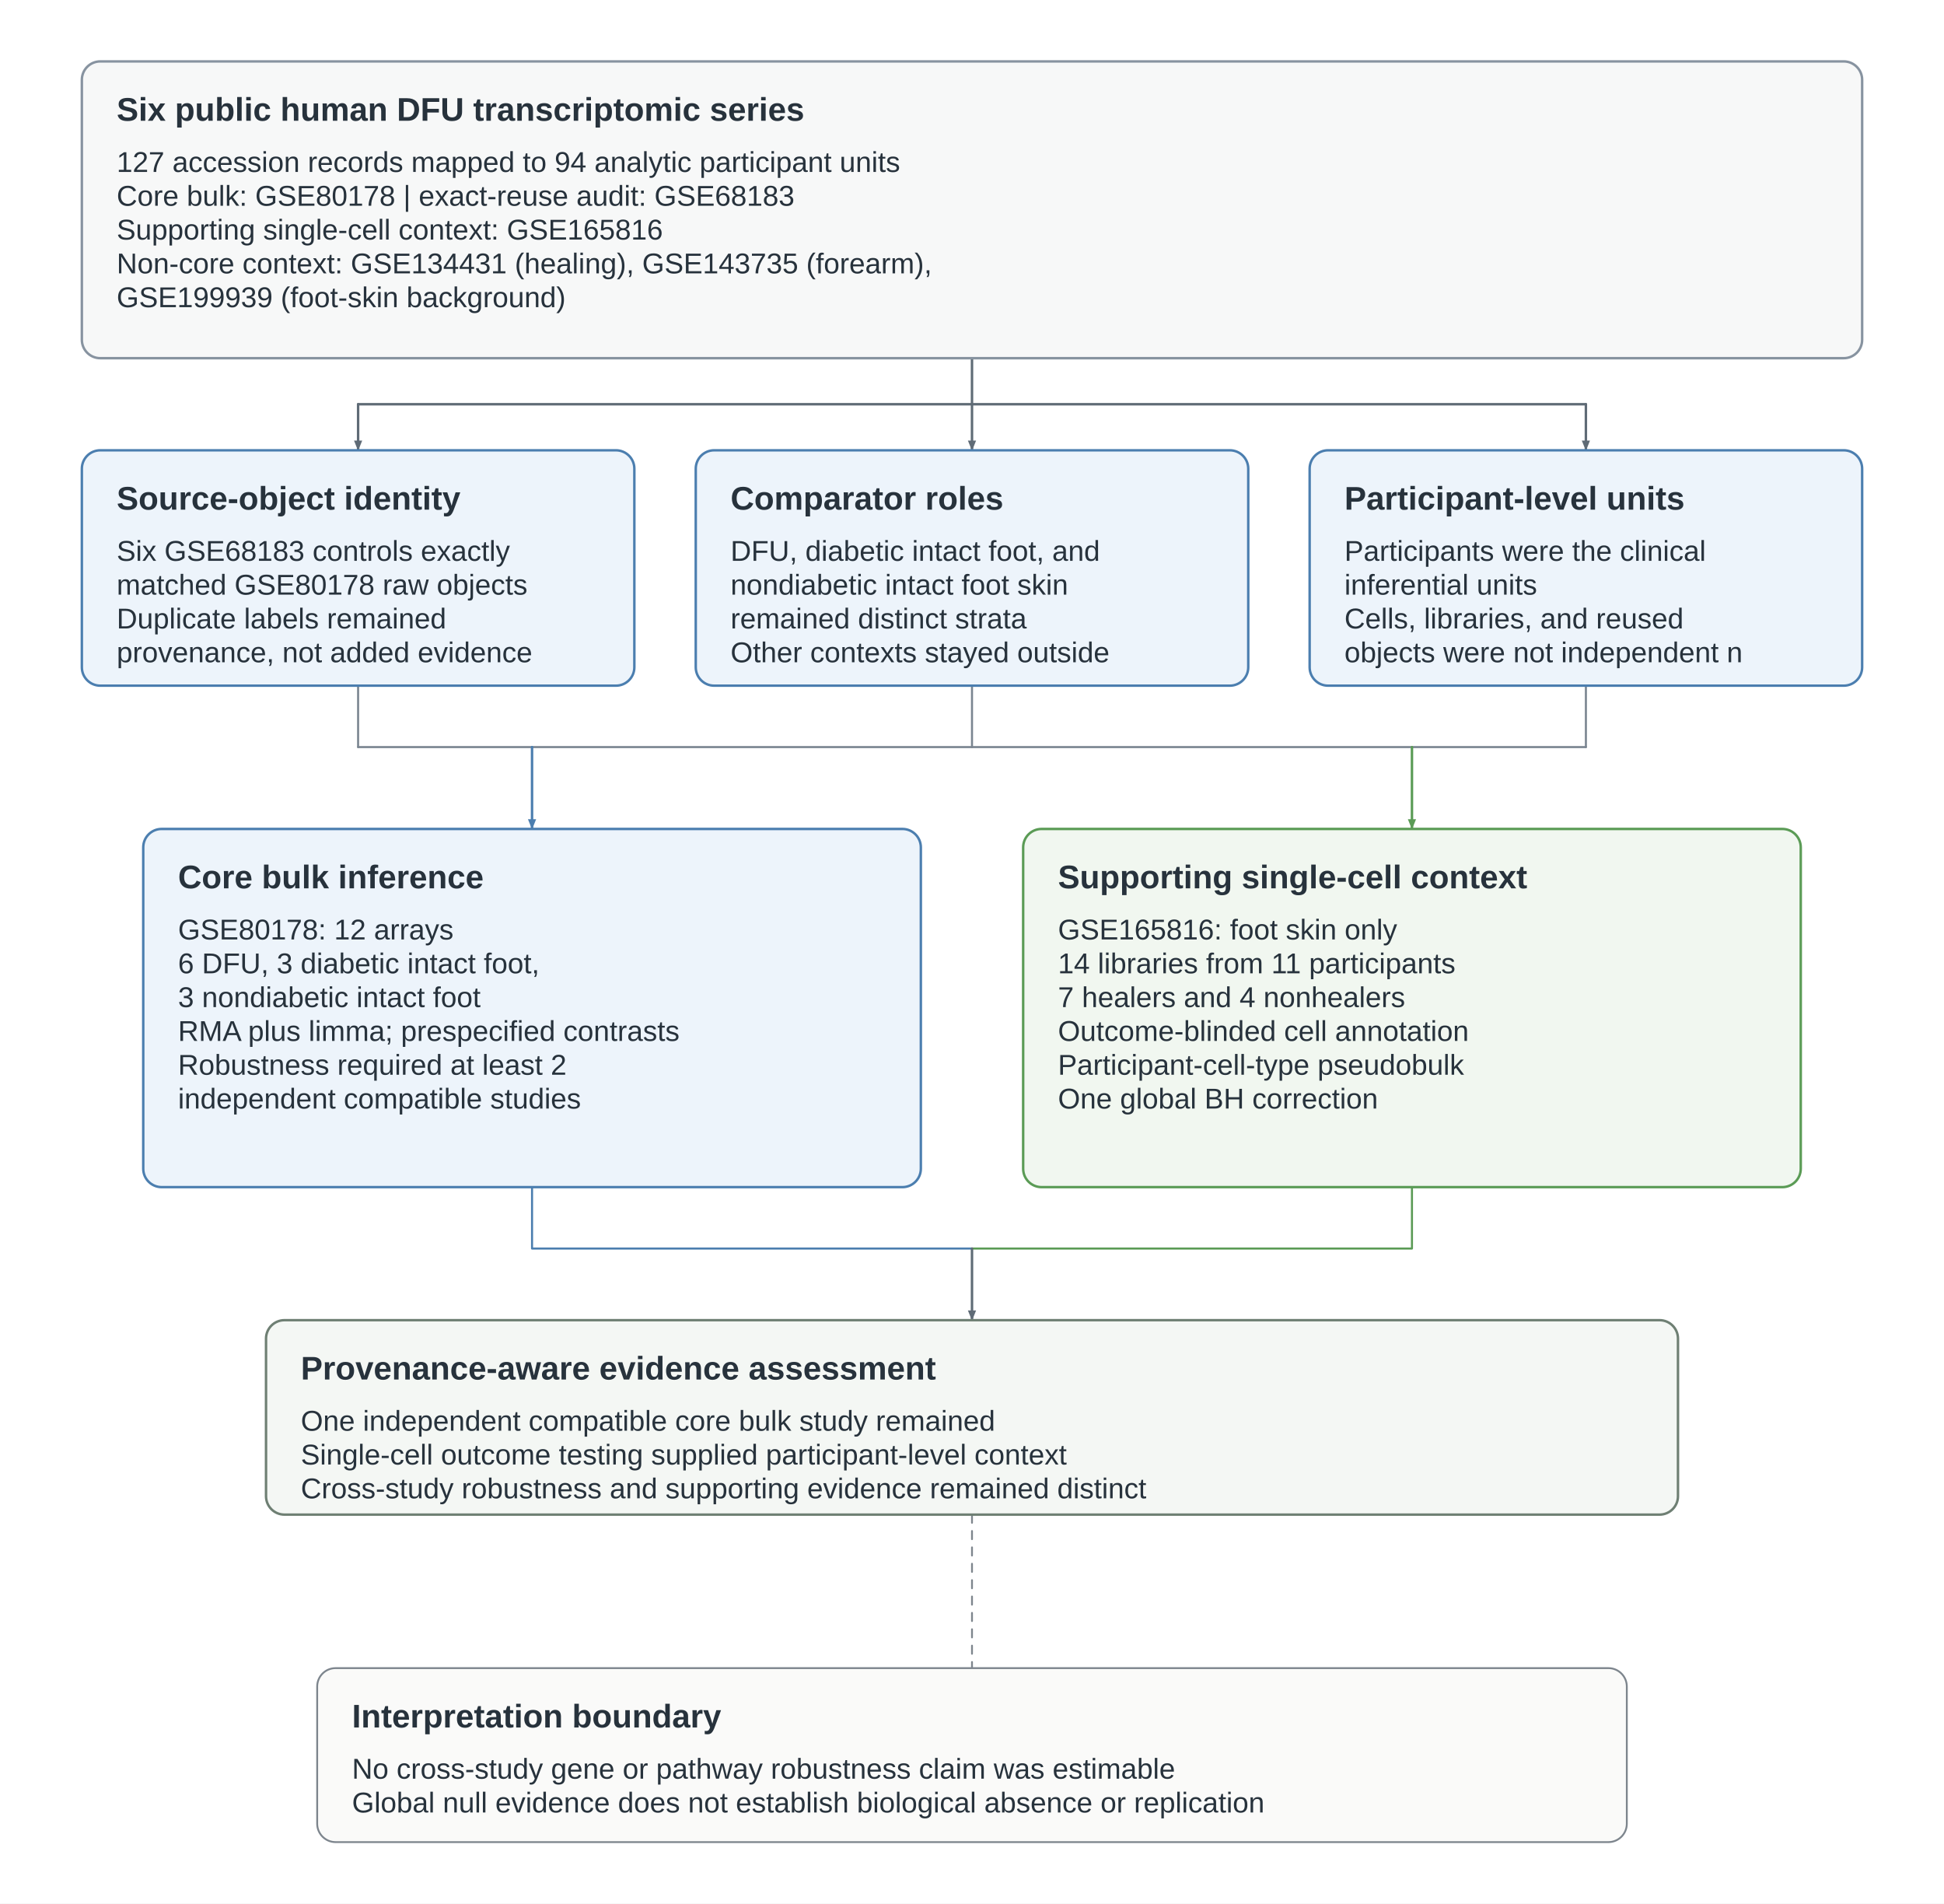
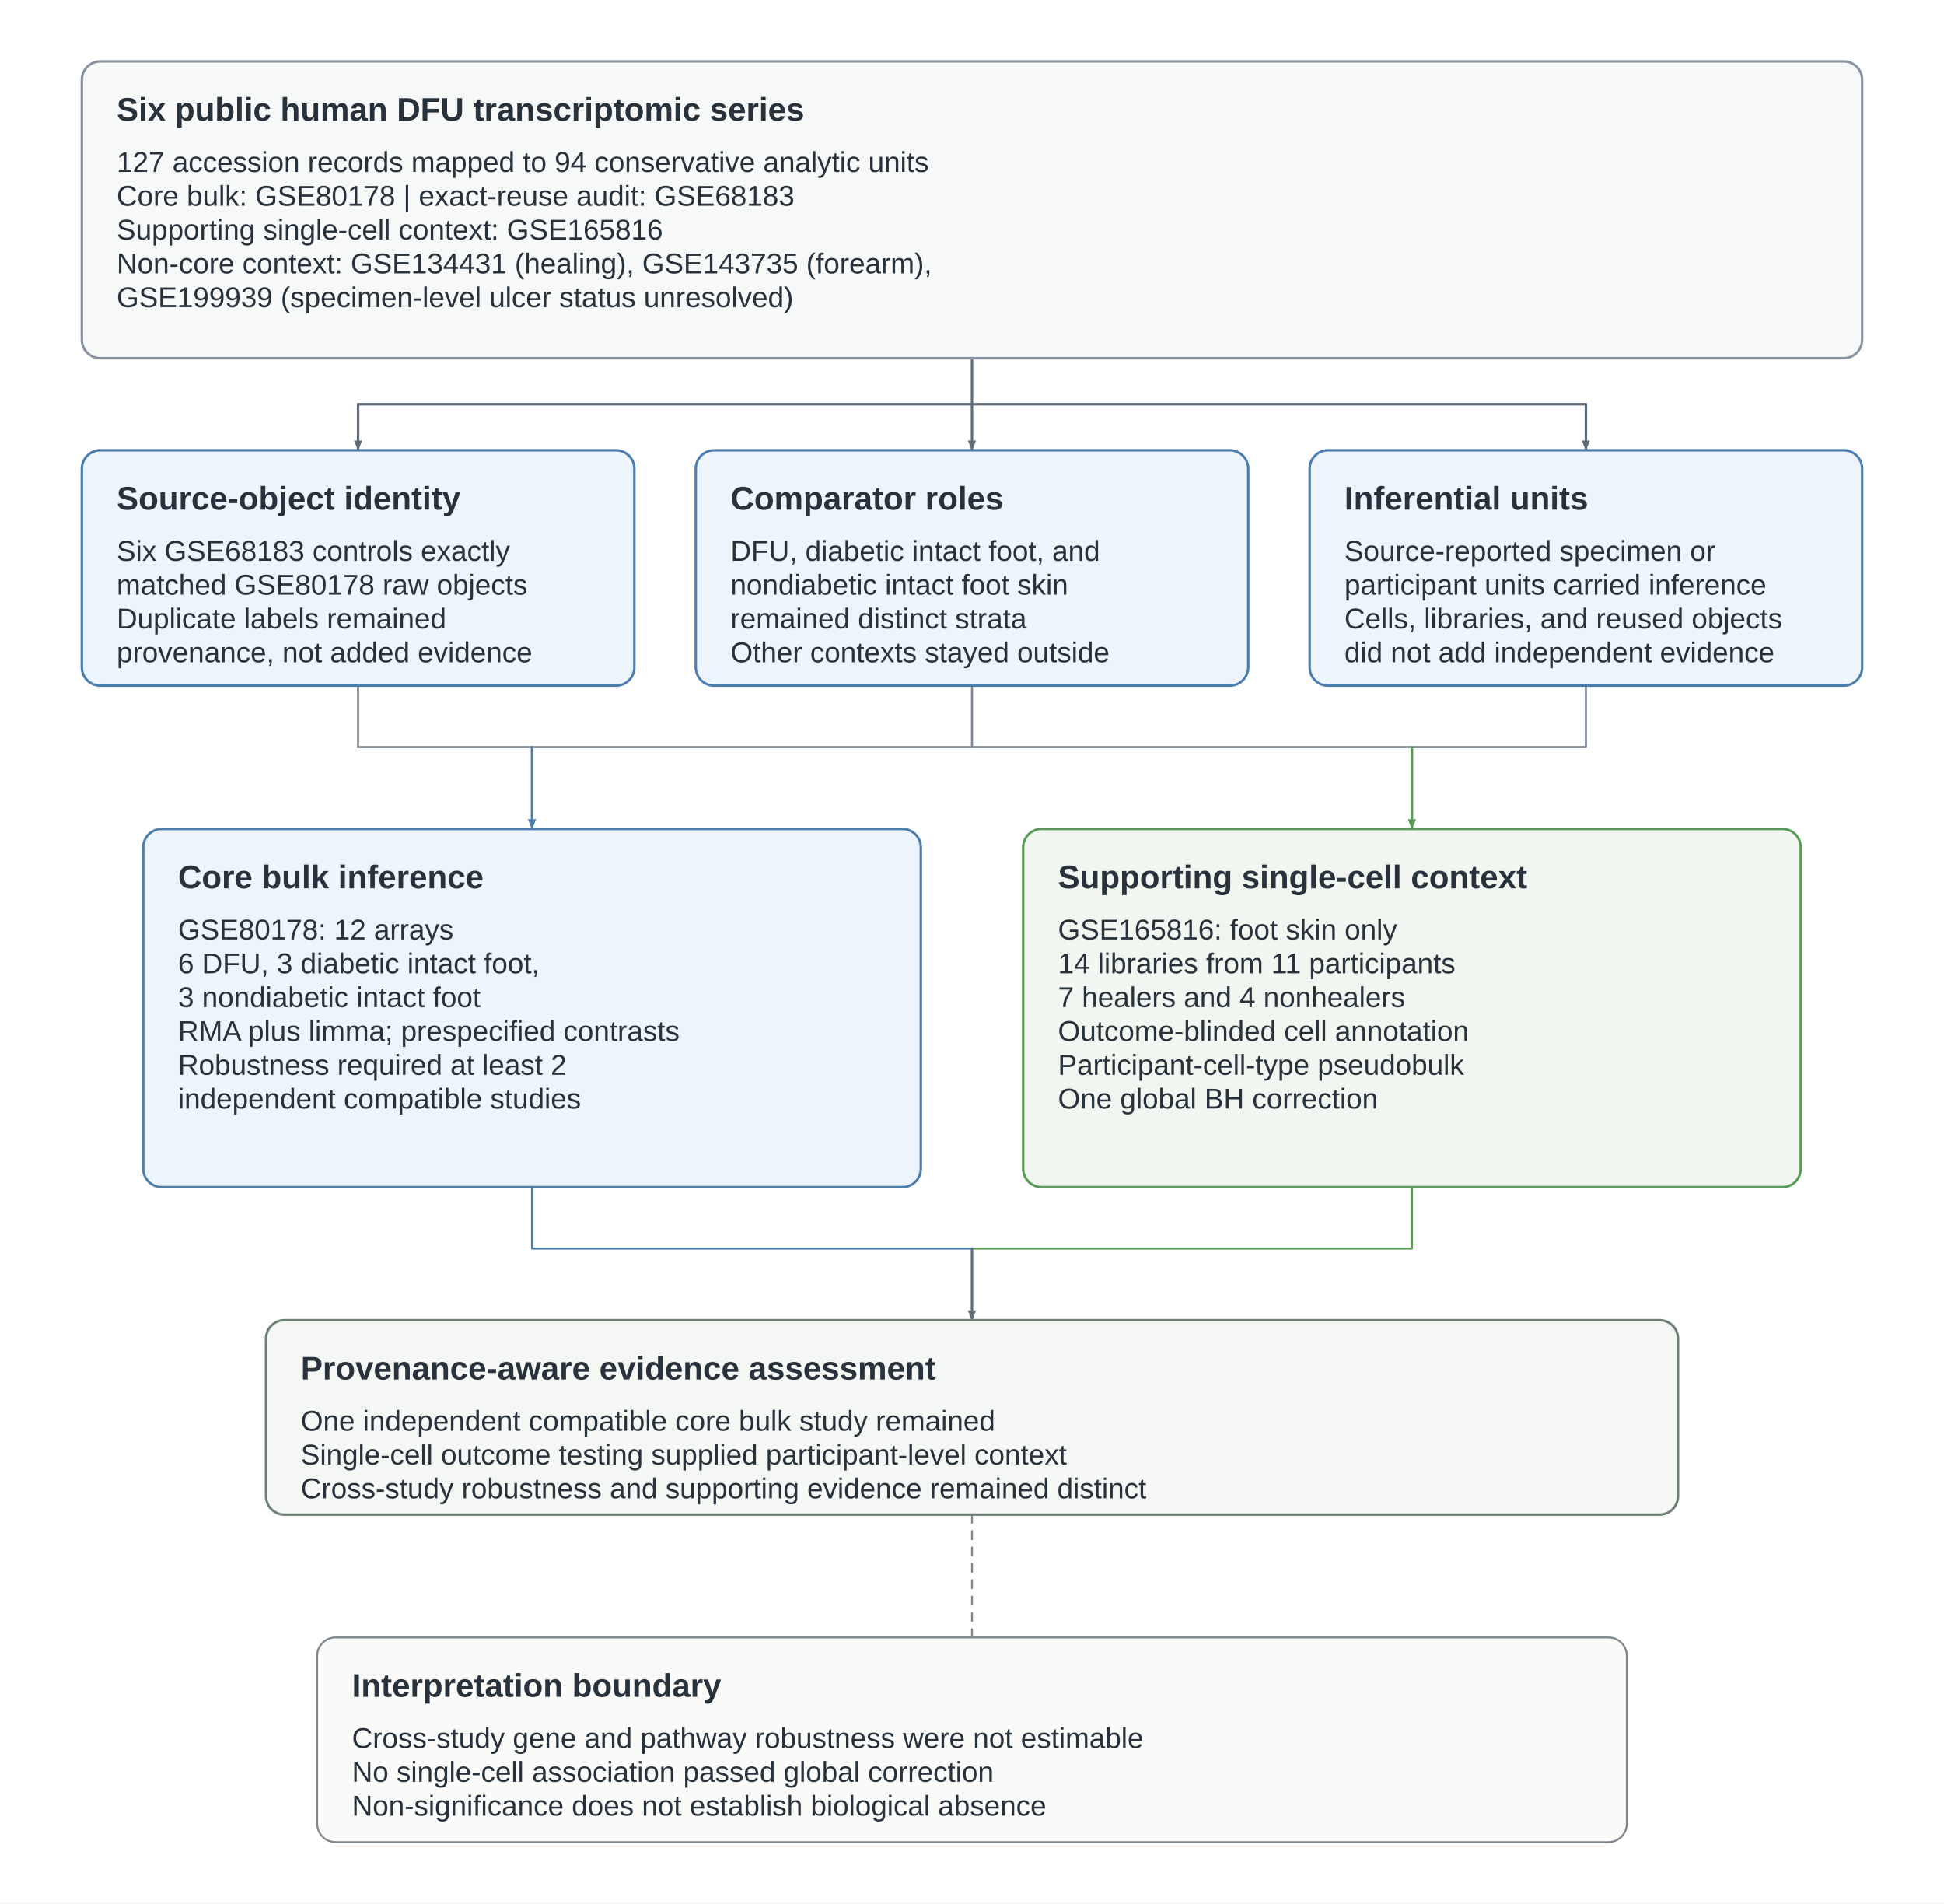
- <svg xmlns="http://www.w3.org/2000/svg" width="180mm" height="176.211mm" viewBox="0 0 1900 1860">
+ <svg xmlns="http://www.w3.org/2000/svg" width="1900" height="1860" viewBox="0 0 1900 1860">
  <defs>
    <marker id="arrow_5f6b76" markerWidth="10.0" markerHeight="8.0" refX="9.5" refY="4.0" orient="auto" markerUnits="userSpaceOnUse">
      <path d="M0,0 L0,8.0 L10.0,4.0 z" fill="#5F6B76" />
    </marker>
    <marker id="arrow_4b7eaf" markerWidth="10.0" markerHeight="8.0" refX="9.5" refY="4.0" orient="auto" markerUnits="userSpaceOnUse">
      <path d="M0,0 L0,8.0 L10.0,4.0 z" fill="#4B7EAF" />
    </marker>
    <marker id="arrow_5a9b55" markerWidth="10.0" markerHeight="8.0" refX="9.5" refY="4.0" orient="auto" markerUnits="userSpaceOnUse">
      <path d="M0,0 L0,8.0 L10.0,4.0 z" fill="#5A9B55" />
    </marker>
  </defs>
  <rect x="0" y="0" width="1900" height="1860" fill="#FFFFFF" />
  <polyline points="950,350 950,395" fill="none" stroke="#5F6B76" stroke-width="2.4" stroke-linecap="round" stroke-linejoin="round" id="E_INPUT_STEM" />
  <polyline points="350,395 1550,395" fill="none" stroke="#5F6B76" stroke-width="2.4" stroke-linecap="round" stroke-linejoin="round" id="E_INPUT_DIST" />
  <polyline points="350,395 350,440" fill="none" stroke="#5F6B76" stroke-width="2.4" stroke-linecap="round" stroke-linejoin="round" id="E_TO_IDENTITY" marker-end="url(#arrow_5f6b76)" />
  <polyline points="950,395 950,440" fill="none" stroke="#5F6B76" stroke-width="2.4" stroke-linecap="round" stroke-linejoin="round" id="E_TO_COMPARATOR" marker-end="url(#arrow_5f6b76)" />
  <polyline points="1550,395 1550,440" fill="none" stroke="#5F6B76" stroke-width="2.4" stroke-linecap="round" stroke-linejoin="round" id="E_TO_UNIT" marker-end="url(#arrow_5f6b76)" />
  <polyline points="350,670 350,730" fill="none" stroke="#7A8590" stroke-width="2.0" stroke-linecap="round" stroke-linejoin="round" id="E_IDENTITY_DOWN" />
  <polyline points="950,670 950,730" fill="none" stroke="#7A8590" stroke-width="2.0" stroke-linecap="round" stroke-linejoin="round" id="E_COMPARATOR_DOWN" />
  <polyline points="1550,670 1550,730" fill="none" stroke="#7A8590" stroke-width="2.0" stroke-linecap="round" stroke-linejoin="round" id="E_UNIT_DOWN" />
  <polyline points="350,730 1550,730" fill="none" stroke="#7A8590" stroke-width="2.0" stroke-linecap="round" stroke-linejoin="round" id="E_INTEGRITY_DIST" />
  <polyline points="520,730 520,810" fill="none" stroke="#4B7EAF" stroke-width="2.4" stroke-linecap="round" stroke-linejoin="round" id="E_TO_BULK" marker-end="url(#arrow_4b7eaf)" />
  <polyline points="1380,730 1380,810" fill="none" stroke="#5A9B55" stroke-width="2.4" stroke-linecap="round" stroke-linejoin="round" id="E_TO_SC" marker-end="url(#arrow_5a9b55)" />
  <polyline points="520,1160 520,1220 950,1220" fill="none" stroke="#4B7EAF" stroke-width="2.0" stroke-linecap="round" stroke-linejoin="round" id="E_BULK_CONVERGE" />
  <polyline points="1380,1160 1380,1220 950,1220" fill="none" stroke="#5A9B55" stroke-width="2.0" stroke-linecap="round" stroke-linejoin="round" id="E_SC_CONVERGE" />
  <polyline points="950,1220 950,1290" fill="none" stroke="#5F6B76" stroke-width="2.4" stroke-linecap="round" stroke-linejoin="round" id="E_TO_SYNTHESIS" marker-end="url(#arrow_5f6b76)" />
-   <polyline points="950,1480 950,1630" fill="none" stroke="#7D858D" stroke-width="1.8" stroke-linecap="round" stroke-linejoin="round" id="E_TO_BOUNDARY" stroke-dasharray="8 8" />
+   <polyline points="950,1480 950,1600" fill="none" stroke="#7D858D" stroke-width="1.8" stroke-linecap="round" stroke-linejoin="round" id="E_TO_BOUNDARY" stroke-dasharray="8 8" />
  <rect x="80" y="60" width="1740" height="290" rx="18" ry="18" fill="#F7F8F8" stroke="#8793A0" stroke-width="2.4" id="N_INPUT" />
  <text x="114.0" y="118.0" text-anchor="start" font-family="Arial, Helvetica, sans-serif" font-size="32.0" font-weight="700" fill="#27323C" id="N_INPUT_title">
    <tspan x="114.0" dy="0">Six public human DFU transcriptomic series</tspan>
  </text>
  <text x="114.0" y="168.0" text-anchor="start" font-family="Arial, Helvetica, sans-serif" font-size="28.0" font-weight="400" fill="#27323C" id="N_INPUT_body">
-     <tspan x="114.0" dy="0">127 accession records mapped to 94 analytic participant units</tspan>
+     <tspan x="114.0" dy="0">127 accession records mapped to 94 conservative analytic units</tspan>
    <tspan x="114.0" dy="33.04">Core bulk: GSE80178 | exact-reuse audit: GSE68183</tspan>
    <tspan x="114.0" dy="33.04">Supporting single-cell context: GSE165816</tspan>
    <tspan x="114.0" dy="33.04">Non-core context: GSE134431 (healing), GSE143735 (forearm),</tspan>
-     <tspan x="114.0" dy="33.04">GSE199939 (foot-skin background)</tspan>
+     <tspan x="114.0" dy="33.04">GSE199939 (specimen-level ulcer status unresolved)</tspan>
  </text>
  <rect x="80" y="440" width="540" height="230" rx="18" ry="18" fill="#EDF4FB" stroke="#4B7EAF" stroke-width="2.4" id="N_IDENTITY" />
  <text x="114.0" y="498.0" text-anchor="start" font-family="Arial, Helvetica, sans-serif" font-size="32.0" font-weight="700" fill="#27323C" id="N_IDENTITY_title">
    <tspan x="114.0" dy="0">Source-object identity</tspan>
  </text>
  <text x="114.0" y="548.0" text-anchor="start" font-family="Arial, Helvetica, sans-serif" font-size="28.0" font-weight="400" fill="#27323C" id="N_IDENTITY_body">
    <tspan x="114.0" dy="0">Six GSE68183 controls exactly</tspan>
    <tspan x="114.0" dy="33.04">matched GSE80178 raw objects</tspan>
    <tspan x="114.0" dy="33.04">Duplicate labels remained</tspan>
    <tspan x="114.0" dy="33.04">provenance, not added evidence</tspan>
  </text>
  <rect x="680" y="440" width="540" height="230" rx="18" ry="18" fill="#EDF4FB" stroke="#4B7EAF" stroke-width="2.4" id="N_COMPARATOR" />
  <text x="714.0" y="498.0" text-anchor="start" font-family="Arial, Helvetica, sans-serif" font-size="32.0" font-weight="700" fill="#27323C" id="N_COMPARATOR_title">
    <tspan x="714.0" dy="0">Comparator roles</tspan>
  </text>
  <text x="714.0" y="548.0" text-anchor="start" font-family="Arial, Helvetica, sans-serif" font-size="28.0" font-weight="400" fill="#27323C" id="N_COMPARATOR_body">
    <tspan x="714.0" dy="0">DFU, diabetic intact foot, and</tspan>
    <tspan x="714.0" dy="33.04">nondiabetic intact foot skin</tspan>
    <tspan x="714.0" dy="33.04">remained distinct strata</tspan>
    <tspan x="714.0" dy="33.04">Other contexts stayed outside</tspan>
  </text>
  <rect x="1280" y="440" width="540" height="230" rx="18" ry="18" fill="#EDF4FB" stroke="#4B7EAF" stroke-width="2.4" id="N_UNIT" />
  <text x="1314.0" y="498.0" text-anchor="start" font-family="Arial, Helvetica, sans-serif" font-size="32.0" font-weight="700" fill="#27323C" id="N_UNIT_title">
-     <tspan x="1314.0" dy="0">Participant-level units</tspan>
+     <tspan x="1314.0" dy="0">Inferential units</tspan>
  </text>
  <text x="1314.0" y="548.0" text-anchor="start" font-family="Arial, Helvetica, sans-serif" font-size="28.0" font-weight="400" fill="#27323C" id="N_UNIT_body">
-     <tspan x="1314.0" dy="0">Participants were the clinical</tspan>
-     <tspan x="1314.0" dy="33.04">inferential units</tspan>
-     <tspan x="1314.0" dy="33.04">Cells, libraries, and reused</tspan>
-     <tspan x="1314.0" dy="33.04">objects were not independent n</tspan>
+     <tspan x="1314.0" dy="0">Source-reported specimen or</tspan>
+     <tspan x="1314.0" dy="33.04">participant units carried inference</tspan>
+     <tspan x="1314.0" dy="33.04">Cells, libraries, and reused objects</tspan>
+     <tspan x="1314.0" dy="33.04">did not add independent evidence</tspan>
  </text>
  <rect x="140" y="810" width="760" height="350" rx="18" ry="18" fill="#EDF4FB" stroke="#4B7EAF" stroke-width="2.4" id="N_BULK" />
  <text x="174.0" y="868.0" text-anchor="start" font-family="Arial, Helvetica, sans-serif" font-size="32.0" font-weight="700" fill="#27323C" id="N_BULK_title">
    <tspan x="174.0" dy="0">Core bulk inference</tspan>
  </text>
  <text x="174.0" y="918.0" text-anchor="start" font-family="Arial, Helvetica, sans-serif" font-size="28.0" font-weight="400" fill="#27323C" id="N_BULK_body">
    <tspan x="174.0" dy="0">GSE80178: 12 arrays</tspan>
    <tspan x="174.0" dy="33.04">6 DFU, 3 diabetic intact foot,</tspan>
    <tspan x="174.0" dy="33.04">3 nondiabetic intact foot</tspan>
    <tspan x="174.0" dy="33.04">RMA plus limma; prespecified contrasts</tspan>
    <tspan x="174.0" dy="33.04">Robustness required at least 2</tspan>
    <tspan x="174.0" dy="33.04">independent compatible studies</tspan>
  </text>
  <rect x="1000" y="810" width="760" height="350" rx="18" ry="18" fill="#F1F7F0" stroke="#5A9B55" stroke-width="2.4" id="N_SC" />
  <text x="1034.0" y="868.0" text-anchor="start" font-family="Arial, Helvetica, sans-serif" font-size="32.0" font-weight="700" fill="#27323C" id="N_SC_title">
    <tspan x="1034.0" dy="0">Supporting single-cell context</tspan>
  </text>
  <text x="1034.0" y="918.0" text-anchor="start" font-family="Arial, Helvetica, sans-serif" font-size="28.0" font-weight="400" fill="#27323C" id="N_SC_body">
    <tspan x="1034.0" dy="0">GSE165816: foot skin only</tspan>
    <tspan x="1034.0" dy="33.04">14 libraries from 11 participants</tspan>
    <tspan x="1034.0" dy="33.04">7 healers and 4 nonhealers</tspan>
    <tspan x="1034.0" dy="33.04">Outcome-blinded cell annotation</tspan>
    <tspan x="1034.0" dy="33.04">Participant-cell-type pseudobulk</tspan>
    <tspan x="1034.0" dy="33.04">One global BH correction</tspan>
  </text>
  <rect x="260" y="1290" width="1380" height="190" rx="18" ry="18" fill="#F4F7F4" stroke="#6E7F73" stroke-width="2.4" id="N_SYNTHESIS" />
  <text x="294.0" y="1348.0" text-anchor="start" font-family="Arial, Helvetica, sans-serif" font-size="32.0" font-weight="700" fill="#27323C" id="N_SYNTHESIS_title">
    <tspan x="294.0" dy="0">Provenance-aware evidence assessment</tspan>
  </text>
  <text x="294.0" y="1398.0" text-anchor="start" font-family="Arial, Helvetica, sans-serif" font-size="28.0" font-weight="400" fill="#27323C" id="N_SYNTHESIS_body">
    <tspan x="294.0" dy="0">One independent compatible core bulk study remained</tspan>
    <tspan x="294.0" dy="33.04">Single-cell outcome testing supplied participant-level context</tspan>
    <tspan x="294.0" dy="33.04">Cross-study robustness and supporting evidence remained distinct</tspan>
  </text>
-   <rect x="310" y="1630" width="1280" height="170" rx="18" ry="18" fill="#FAFAF9" stroke="#7D858D" stroke-width="1.8" id="N_BOUNDARY" />
-   <text x="344.0" y="1688.0" text-anchor="start" font-family="Arial, Helvetica, sans-serif" font-size="32.0" font-weight="700" fill="#27323C" id="N_BOUNDARY_title">
+   <rect x="310" y="1600" width="1280" height="200" rx="18" ry="18" fill="#FAFAF9" stroke="#7D858D" stroke-width="1.8" id="N_BOUNDARY" />
+   <text x="344.0" y="1658.0" text-anchor="start" font-family="Arial, Helvetica, sans-serif" font-size="32.0" font-weight="700" fill="#27323C" id="N_BOUNDARY_title">
    <tspan x="344.0" dy="0">Interpretation boundary</tspan>
  </text>
-   <text x="344.0" y="1738.0" text-anchor="start" font-family="Arial, Helvetica, sans-serif" font-size="28.0" font-weight="400" fill="#27323C" id="N_BOUNDARY_body">
-     <tspan x="344.0" dy="0">No cross-study gene or pathway robustness claim was estimable</tspan>
-     <tspan x="344.0" dy="33.04">Global null evidence does not establish biological absence or replication</tspan>
+   <text x="344.0" y="1708.0" text-anchor="start" font-family="Arial, Helvetica, sans-serif" font-size="28.0" font-weight="400" fill="#27323C" id="N_BOUNDARY_body">
+     <tspan x="344.0" dy="0">Cross-study gene and pathway robustness were not estimable</tspan>
+     <tspan x="344.0" dy="33.04">No single-cell association passed global correction</tspan>
+     <tspan x="344.0" dy="33.04">Non-significance does not establish biological absence</tspan>
  </text>
</svg>
